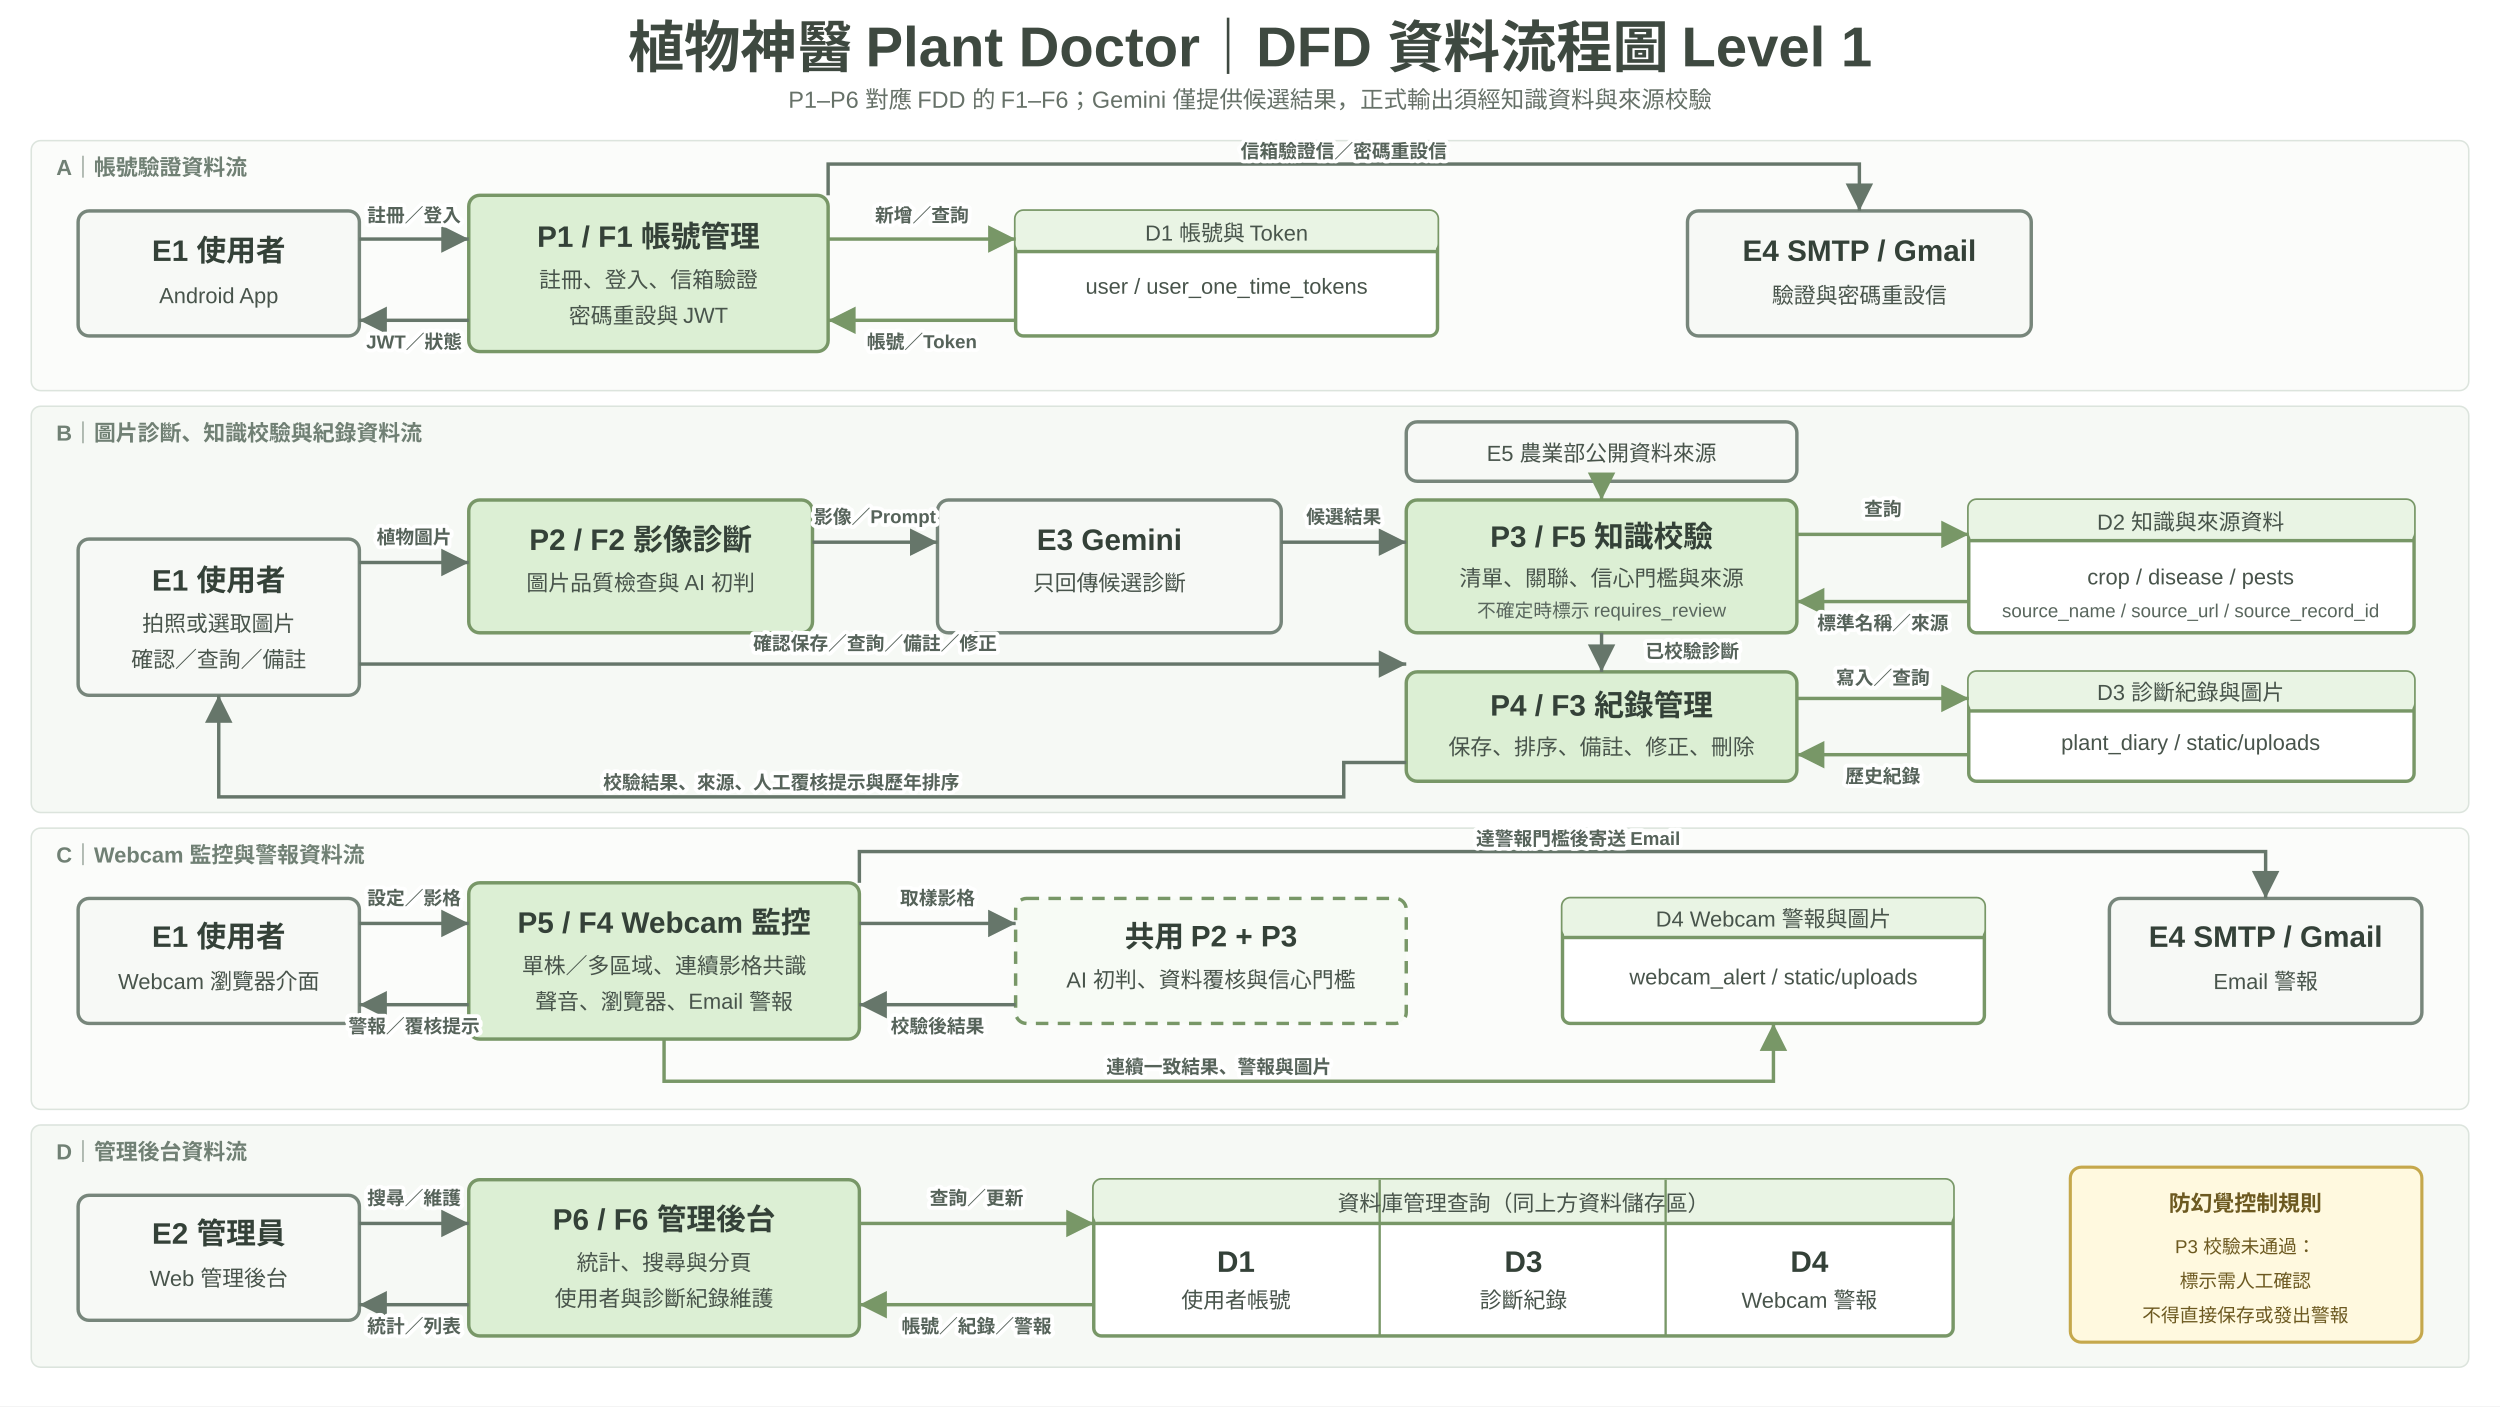
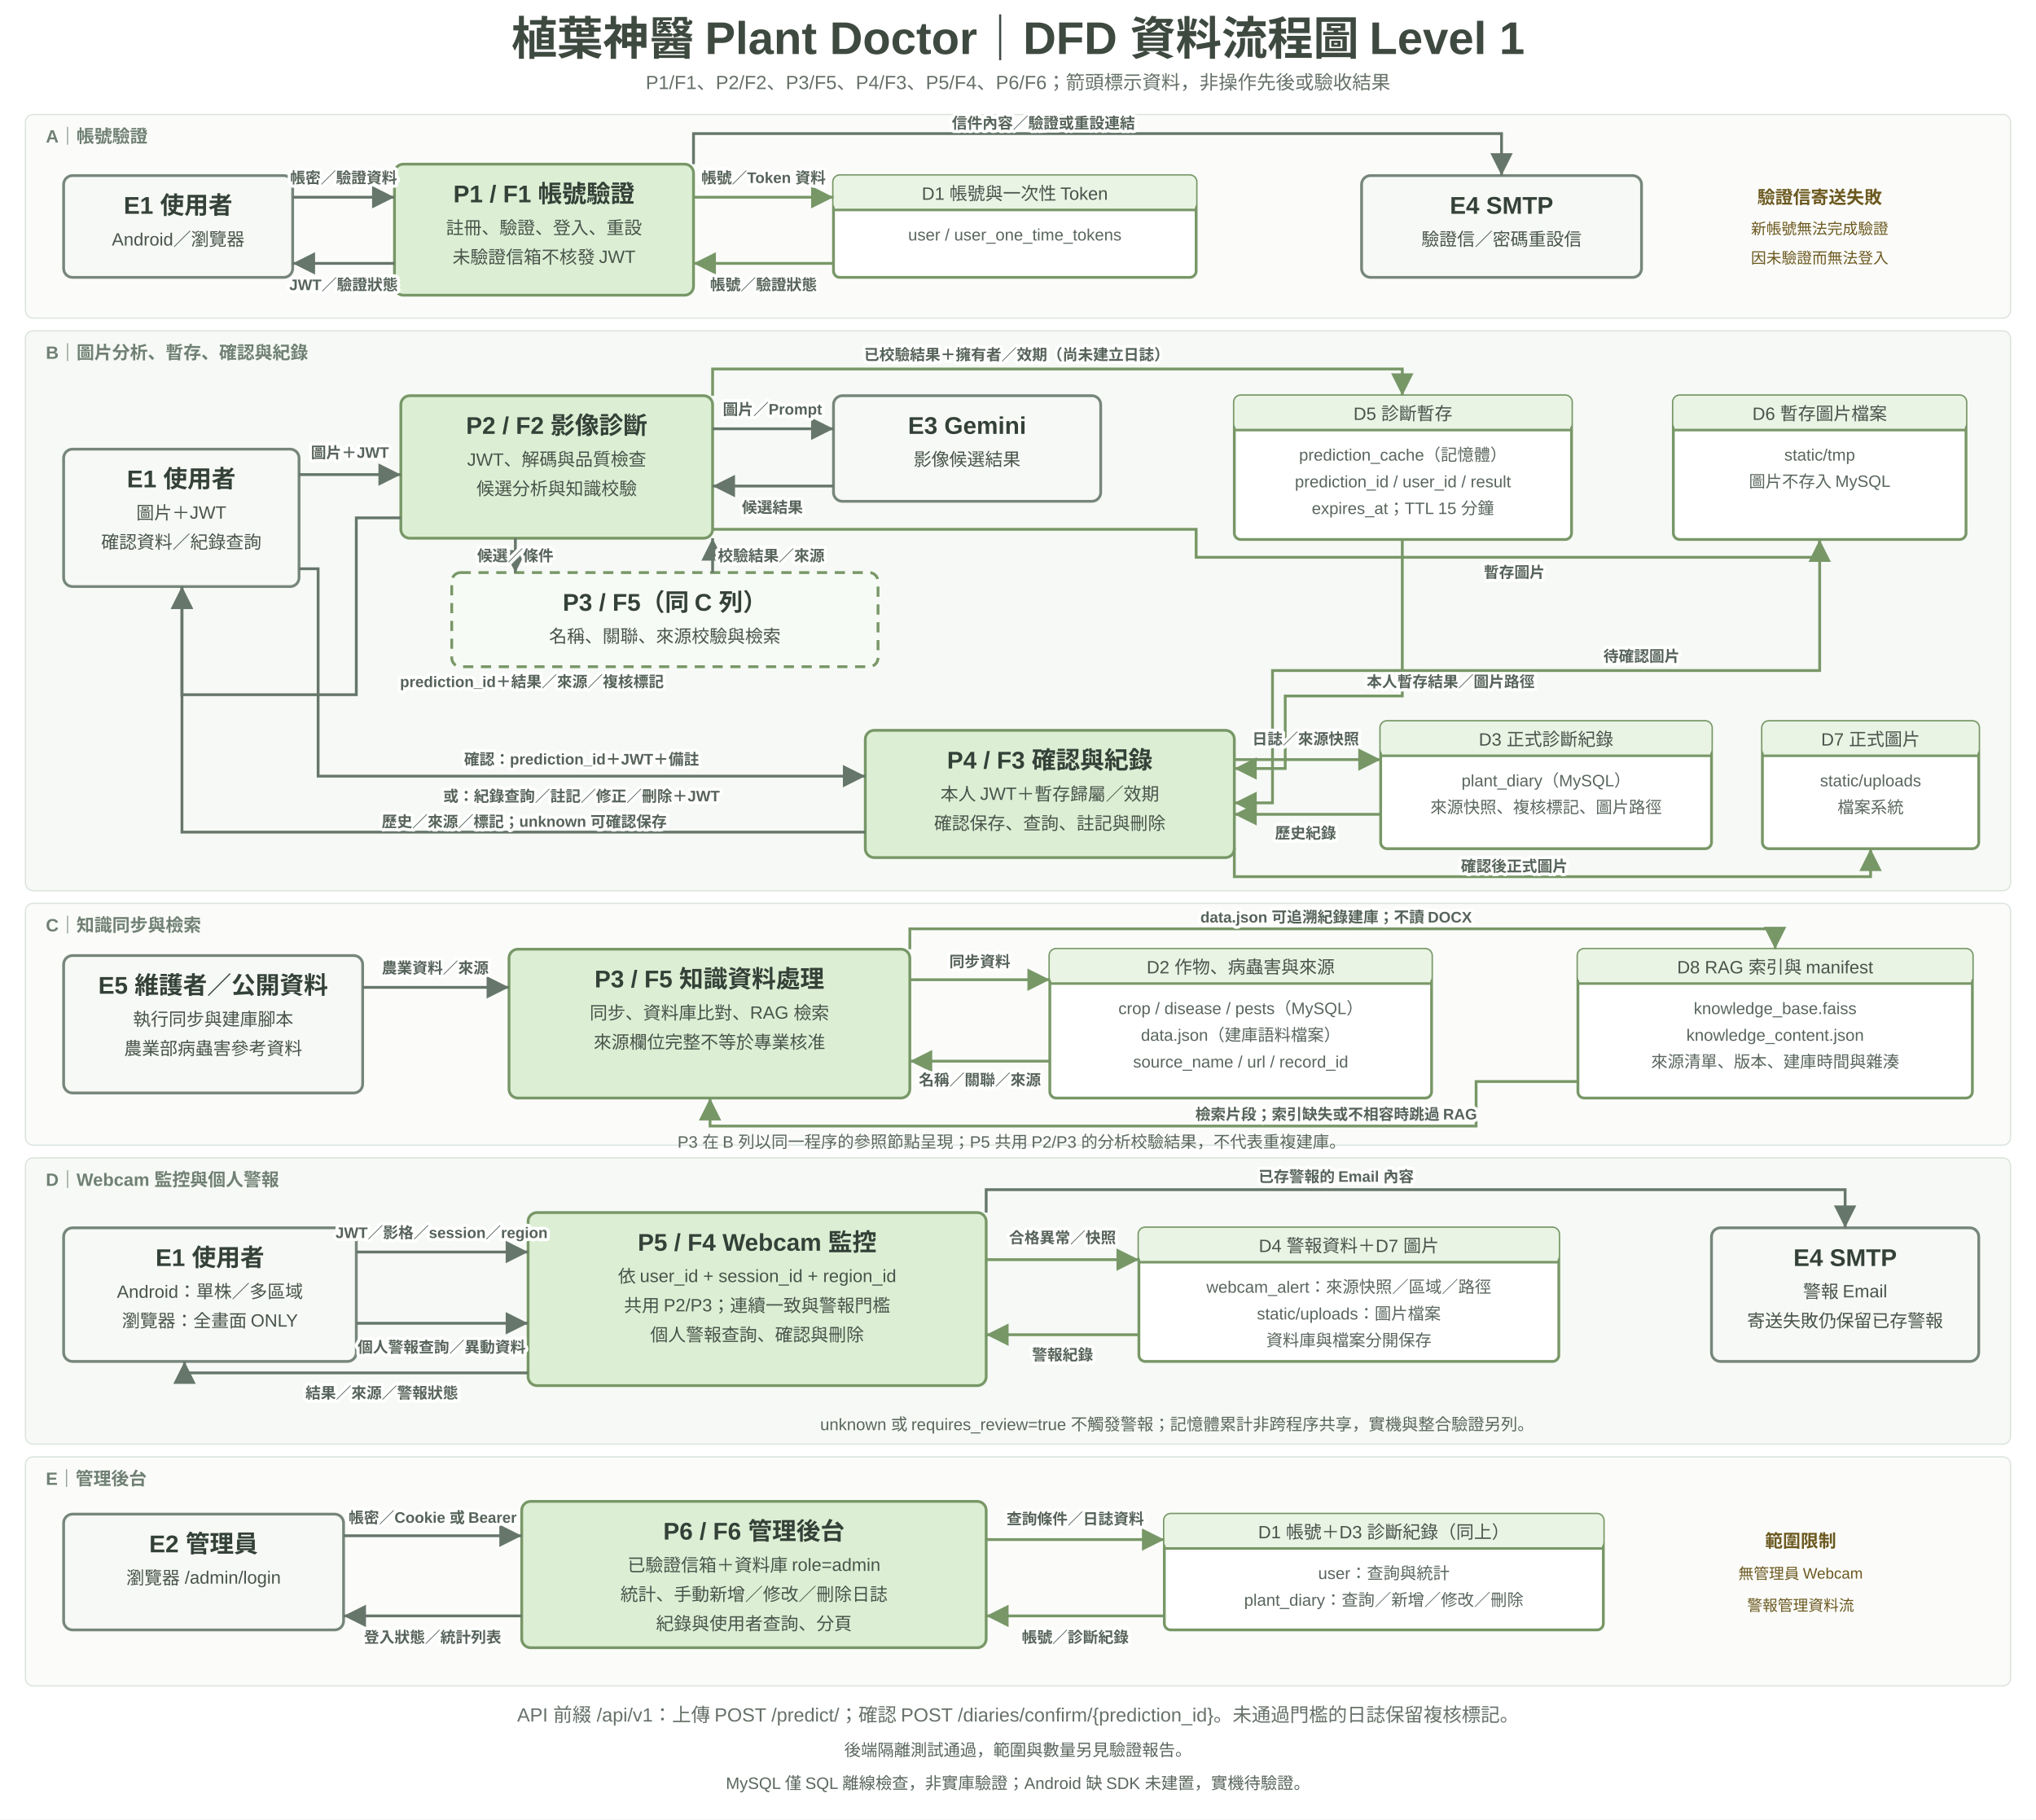
- <svg xmlns="http://www.w3.org/2000/svg" width="1600" height="900" viewBox="0 0 1600 900">
+ <svg xmlns="http://www.w3.org/2000/svg" width="1600" height="1430" viewBox="0 0 1600 1430">
  <defs>
    <style>
      .title { font: 700 36px "Microsoft JhengHei", "Noto Sans TC", Arial, sans-serif; fill: #3e4940; }
      .subtitle { font: 400 15px "Microsoft JhengHei", "Noto Sans TC", Arial, sans-serif; fill: #667168; }
      .lane-title { font: 700 14px "Microsoft JhengHei", "Noto Sans TC", Arial, sans-serif; fill: #708074; }
      .heading { font: 700 19px "Microsoft JhengHei", "Noto Sans TC", Arial, sans-serif; fill: #344138; }
      .body { font: 400 14px "Microsoft JhengHei", "Noto Sans TC", Arial, sans-serif; fill: #48544b; }
      .small { font: 400 12px "Microsoft JhengHei", "Noto Sans TC", Arial, sans-serif; fill: #59665d; }
      .flow-label { font: 600 12px "Microsoft JhengHei", "Noto Sans TC", Arial, sans-serif; fill: #56635a; paint-order: stroke; stroke: #fff; stroke-width: 5px; stroke-linejoin: round; }
      .entity { fill: #f7f9f6; stroke: #77867b; stroke-width: 2.2; }
      .process { fill: #dcefd4; stroke: #789767; stroke-width: 2.2; }
      .store { fill: #fff; stroke: #789767; stroke-width: 2.2; }
      .store-head { fill: #e9f4e4; }
      .reference { fill: #f7fbf5; stroke: #789767; stroke-width: 2.2; stroke-dasharray: 8 6; }
      .lane-a { fill: #fbfcfa; stroke: #dce4dd; stroke-width: 1; }
      .lane-b { fill: #f6f9f5; stroke: #dce4dd; stroke-width: 1; }
      .flow { fill: none; stroke: #66766a; stroke-width: 2.2; marker-end: url(#arrow); }
      .data-flow { fill: none; stroke: #789767; stroke-width: 2.2; marker-end: url(#arrow-green); }
      .note { fill: #fff9df; stroke: #c5a84c; stroke-width: 2; }
      .note-title { font: 700 14px "Microsoft JhengHei", "Noto Sans TC", Arial, sans-serif; fill: #6c5920; }
      .note-text { font: 400 12px "Microsoft JhengHei", "Noto Sans TC", Arial, sans-serif; fill: #6c5920; }
    </style>
    <marker id="arrow" markerWidth="10" markerHeight="10" refX="9" refY="5" orient="auto" markerUnits="strokeWidth">
      <path d="M1,1 L9,5 L1,9 Z" fill="#66766a" />
    </marker>
    <marker id="arrow-green" markerWidth="10" markerHeight="10" refX="9" refY="5" orient="auto" markerUnits="strokeWidth">
      <path d="M1,1 L9,5 L1,9 Z" fill="#789767" />
    </marker>
  </defs>
-   <rect width="1600" height="900" fill="#ffffff" />
-   <text x="800" y="43" text-anchor="middle" class="title">植物神醫 Plant Doctor｜DFD 資料流程圖 Level 1</text>
-   <text x="800" y="69" text-anchor="middle" class="subtitle">P1–P6 對應 FDD 的 F1–F6；Gemini 僅提供候選結果，正式輸出須經知識資料與來源校驗</text>
+   <style>.flow-label {font-size:12px} .small {font-size:13px}</style>
+   <rect width="1600" height="1430" fill="#ffffff" />
+   <text x="800" y="43" text-anchor="middle" class="title">植葉神醫 Plant Doctor｜DFD 資料流程圖 Level 1</text>
+   <text x="800" y="70" text-anchor="middle" class="subtitle">P1/F1、P2/F2、P3/F5、P4/F3、P5/F4、P6/F6；箭頭標示資料，非操作先後或驗收結果</text>
  <rect x="20" y="90" width="1560" height="160" rx="6" class="lane-a" />
-   <rect x="20" y="260" width="1560" height="260" rx="6" class="lane-b" />
-   <rect x="20" y="530" width="1560" height="180" rx="6" class="lane-a" />
-   <rect x="20" y="720" width="1560" height="155" rx="6" class="lane-b" />
-   <text x="36" y="112" class="lane-title">A｜帳號驗證資料流</text>
-   <text x="36" y="282" class="lane-title">B｜圖片診斷、知識校驗與紀錄資料流</text>
-   <text x="36" y="552" class="lane-title">C｜Webcam 監控與警報資料流</text>
-   <text x="36" y="742" class="lane-title">D｜管理後台資料流</text>
-   <g>
-     <rect x="50" y="135" width="180" height="80" rx="7" class="entity" />
-     <text x="140" y="167" text-anchor="middle" class="heading">E1 使用者</text>
-     <text x="140" y="194" text-anchor="middle" class="body">Android App</text>
+   <text x="36" y="112" text-anchor="start" class="lane-title">A｜帳號驗證</text>
+   <rect x="20" y="260" width="1560" height="440" rx="6" class="lane-b" />
+   <text x="36" y="282" text-anchor="start" class="lane-title">B｜圖片分析、暫存、確認與紀錄</text>
+   <rect x="20" y="710" width="1560" height="190" rx="6" class="lane-a" />
+   <text x="36" y="732" text-anchor="start" class="lane-title">C｜知識同步與檢索</text>
+   <rect x="20" y="910" width="1560" height="225" rx="6" class="lane-b" />
+   <text x="36" y="932" text-anchor="start" class="lane-title">D｜Webcam 監控與個人警報</text>
+   <rect x="20" y="1145" width="1560" height="180" rx="6" class="lane-a" />
+   <text x="36" y="1167" text-anchor="start" class="lane-title">E｜管理後台</text>
+   <rect x="50" y="138" width="180" height="80" rx="7" class="entity" />
+   <text x="140" y="168" text-anchor="middle" class="heading">E1 使用者</text>
+   <text x="140" y="193" text-anchor="middle" class="body">Android／瀏覽器</text>
+   <rect x="310" y="129" width="235" height="103" rx="7" class="process" />
+   <text x="427.5" y="159" text-anchor="middle" class="heading">P1 / F1 帳號驗證</text>
+   <text x="427.5" y="184" text-anchor="middle" class="body">註冊、驗證、登入、重設</text>
+   <text x="427.5" y="207" text-anchor="middle" class="body">未驗證信箱不核發 JWT</text>
+   <rect x="655" y="138" width="285" height="80" rx="5" class="store" />
+   <rect x="655" y="138" width="285" height="27" rx="5" class="store-head" />
+   <path d="M655 165 H940" stroke="#789767" stroke-width="2" />
+   <text x="797.5" y="157" text-anchor="middle" class="body">D1 帳號與一次性 Token</text>
+   <text x="797.5" y="189" text-anchor="middle" class="small">user / user_one_time_tokens</text>
+   <rect x="1070" y="138" width="220" height="80" rx="7" class="entity" />
+   <text x="1180" y="168" text-anchor="middle" class="heading">E4 SMTP</text>
+   <text x="1180" y="193" text-anchor="middle" class="body">驗證信／密碼重設信</text>
+   <text x="1430" y="160" text-anchor="middle" class="note-title">驗證信寄送失敗</text>
+   <text x="1430" y="184" text-anchor="middle" class="note-text">新帳號無法完成驗證</text>
+   <text x="1430" y="207" text-anchor="middle" class="note-text">因未驗證而無法登入</text>
+   <path d="M230 155 H310" class="flow" />
+   <text x="270" y="144" text-anchor="middle" class="flow-label">帳密／驗證資料</text>
+   <path d="M310 207 H230" class="flow" />
+   <text x="270" y="228" text-anchor="middle" class="flow-label">JWT／驗證狀態</text>
+   <path d="M545 155 H655" class="data-flow" />
+   <text x="600" y="144" text-anchor="middle" class="flow-label">帳號／Token 資料</text>
+   <path d="M655 207 H545" class="data-flow" />
+   <text x="600" y="228" text-anchor="middle" class="flow-label">帳號／驗證狀態</text>
+   <path d="M545 129 V105 H1180 V138" class="flow" />
+   <text x="820" y="101" text-anchor="middle" class="flow-label">信件內容／驗證或重設連結</text>
+   <rect x="50" y="353" width="185" height="108" rx="7" class="entity" />
+   <text x="142.5" y="383" text-anchor="middle" class="heading">E1 使用者</text>
+   <text x="142.5" y="408" text-anchor="middle" class="body">圖片＋JWT</text>
+   <text x="142.5" y="431" text-anchor="middle" class="body">確認資料／紀錄查詢</text>
+   <rect x="315" y="311" width="245" height="112" rx="7" class="process" />
+   <text x="437.5" y="341" text-anchor="middle" class="heading">P2 / F2 影像診斷</text>
+   <text x="437.5" y="366" text-anchor="middle" class="body">JWT、解碼與品質檢查</text>
+   <text x="437.5" y="389" text-anchor="middle" class="body">候選分析與知識校驗</text>
+   <rect x="655" y="311" width="210" height="83" rx="7" class="entity" />
+   <text x="760" y="341" text-anchor="middle" class="heading">E3 Gemini</text>
+   <text x="760" y="366" text-anchor="middle" class="body">影像候選結果</text>
+   <rect x="970" y="311" width="265" height="113" rx="5" class="store" />
+   <rect x="970" y="311" width="265" height="27" rx="5" class="store-head" />
+   <path d="M970 338 H1235" stroke="#789767" stroke-width="2" />
+   <text x="1102.5" y="330" text-anchor="middle" class="body">D5 診斷暫存</text>
+   <text x="1102.5" y="362" text-anchor="middle" class="small">prediction_cache（記憶體）</text>
+   <text x="1102.5" y="383" text-anchor="middle" class="small">prediction_id / user_id / result</text>
+   <text x="1102.5" y="404" text-anchor="middle" class="small">expires_at；TTL 15 分鐘</text>
+   <rect x="1315" y="311" width="230" height="113" rx="5" class="store" />
+   <rect x="1315" y="311" width="230" height="27" rx="5" class="store-head" />
+   <path d="M1315 338 H1545" stroke="#789767" stroke-width="2" />
+   <text x="1430" y="330" text-anchor="middle" class="body">D6 暫存圖片檔案</text>
+   <text x="1430" y="362" text-anchor="middle" class="small">static/tmp</text>
+   <text x="1430" y="383" text-anchor="middle" class="small">圖片不存入 MySQL</text>
+   <rect x="680" y="574" width="290" height="100" rx="7" class="process" />
+   <text x="825" y="604" text-anchor="middle" class="heading">P4 / F3 確認與紀錄</text>
+   <text x="825" y="629" text-anchor="middle" class="body">本人 JWT＋暫存歸屬／效期</text>
+   <text x="825" y="652" text-anchor="middle" class="body">確認保存、查詢、註記與刪除</text>
+   <rect x="1085" y="567" width="260" height="100" rx="5" class="store" />
+   <rect x="1085" y="567" width="260" height="27" rx="5" class="store-head" />
+   <path d="M1085 594 H1345" stroke="#789767" stroke-width="2" />
+   <text x="1215" y="586" text-anchor="middle" class="body">D3 正式診斷紀錄</text>
+   <text x="1215" y="618" text-anchor="middle" class="small">plant_diary（MySQL）</text>
+   <text x="1215" y="639" text-anchor="middle" class="small">來源快照、複核標記、圖片路徑</text>
+   <rect x="1385" y="567" width="170" height="100" rx="5" class="store" />
+   <rect x="1385" y="567" width="170" height="27" rx="5" class="store-head" />
+   <path d="M1385 594 H1555" stroke="#789767" stroke-width="2" />
+   <text x="1470" y="586" text-anchor="middle" class="body">D7 正式圖片</text>
+   <text x="1470" y="618" text-anchor="middle" class="small">static/uploads</text>
+   <text x="1470" y="639" text-anchor="middle" class="small">檔案系統</text>
+   <rect x="355" y="450" width="335" height="74" rx="7" class="reference" />
+   <text x="522.5" y="480" text-anchor="middle" class="heading">P3 / F5（同 C 列）</text>
+   <text x="522.5" y="505" text-anchor="middle" class="body">名稱、關聯、來源校驗與檢索</text>
+   <path d="M405 423 V450" class="flow" />
+   <text x="405" y="441" text-anchor="middle" class="flow-label">候選／條件</text>
+   <path d="M560 450 V423" class="flow" />
+   <text x="606" y="441" text-anchor="middle" class="flow-label">校驗結果／來源</text>
+   <path d="M235 373 H315" class="flow" />
+   <text x="275" y="360" text-anchor="middle" class="flow-label">圖片＋JWT</text>
+   <path d="M560 337 H655" class="flow" />
+   <text x="607" y="326" text-anchor="middle" class="flow-label">圖片／Prompt</text>
+   <path d="M655 382 H560" class="flow" />
+   <text x="607" y="403" text-anchor="middle" class="flow-label">候選結果</text>
+   <path d="M560 311 V290 H1102 V311" class="data-flow" />
+   <text x="799" y="283" text-anchor="middle" class="flow-label">已校驗結果＋擁有者／效期（尚未建立日誌）</text>
+   <path d="M560 416 H940 V438 H1430 V424" class="data-flow" />
+   <text x="1190" y="454" text-anchor="middle" class="flow-label">暫存圖片</text>
+   <path d="M315 407 H280 V546 H143 V461" class="flow" />
+   <text x="418" y="540" text-anchor="middle" class="flow-label">prediction_id＋結果／來源／複核標記</text>
+   <path d="M235 447 H250 V610 H680" class="flow" />
+   <text x="457" y="601" text-anchor="middle" class="flow-label">確認：prediction_id＋JWT＋備註</text>
+   <text x="457" y="630" text-anchor="middle" class="flow-label">或：紀錄查詢／註記／修正／刪除＋JWT</text>
+   <path d="M1102 424 V547 H1010 V604 H970" class="data-flow" />
+   <text x="1140" y="540" text-anchor="middle" class="flow-label">本人暫存結果／圖片路徑</text>
+   <path d="M1430 424 V527 H1000 V631 H970" class="data-flow" />
+   <text x="1290" y="520" text-anchor="middle" class="flow-label">待確認圖片</text>
+   <path d="M970 597 H1085" class="data-flow" />
+   <text x="1026" y="585" text-anchor="middle" class="flow-label">日誌／來源快照</text>
+   <path d="M1085 640 H970" class="data-flow" />
+   <text x="1026" y="659" text-anchor="middle" class="flow-label">歷史紀錄</text>
+   <path d="M970 666 V689 H1470 V667" class="data-flow" />
+   <text x="1190" y="685" text-anchor="middle" class="flow-label">確認後正式圖片</text>
+   <path d="M680 654 H143 V461" class="flow" />
+   <text x="412" y="650" text-anchor="middle" class="flow-label">歷史／來源／標記；unknown 可確認保存</text>
+   <g transform="translate(0,90)">
+     <rect x="50" y="661" width="235" height="108" rx="7" class="entity" />
+     <text x="167.5" y="691" text-anchor="middle" class="heading">E5 維護者／公開資料</text>
+     <text x="167.5" y="716" text-anchor="middle" class="body">執行同步與建庫腳本</text>
+     <text x="167.5" y="739" text-anchor="middle" class="body">農業部病蟲害參考資料</text>
+     <rect x="400" y="656" width="315" height="117" rx="7" class="process" />
+     <text x="557.5" y="686" text-anchor="middle" class="heading">P3 / F5 知識資料處理</text>
+     <text x="557.5" y="711" text-anchor="middle" class="body">同步、資料庫比對、RAG 檢索</text>
+     <text x="557.5" y="734" text-anchor="middle" class="body">來源欄位完整不等於專業核准</text>
+     <rect x="825" y="656" width="300" height="117" rx="5" class="store" />
+     <rect x="825" y="656" width="300" height="27" rx="5" class="store-head" />
+     <path d="M825 683 H1125" stroke="#789767" stroke-width="2" />
+     <text x="975" y="675" text-anchor="middle" class="body">D2 作物、病蟲害與來源</text>
+     <text x="975" y="707" text-anchor="middle" class="small">crop / disease / pests（MySQL）</text>
+     <text x="975" y="728" text-anchor="middle" class="small">data.json（建庫語料檔案）</text>
+     <text x="975" y="749" text-anchor="middle" class="small">source_name / url / record_id</text>
+     <rect x="1240" y="656" width="310" height="117" rx="5" class="store" />
+     <rect x="1240" y="656" width="310" height="27" rx="5" class="store-head" />
+     <path d="M1240 683 H1550" stroke="#789767" stroke-width="2" />
+     <text x="1395" y="675" text-anchor="middle" class="body">D8 RAG 索引與 manifest</text>
+     <text x="1395" y="707" text-anchor="middle" class="small">knowledge_base.faiss</text>
+     <text x="1395" y="728" text-anchor="middle" class="small">knowledge_content.json</text>
+     <text x="1395" y="749" text-anchor="middle" class="small">來源清單、版本、建庫時間與雜湊</text>
+     <path d="M285 686 H400" class="flow" />
+     <text x="342" y="675" text-anchor="middle" class="flow-label">農業資料／來源</text>
+     <path d="M715 680 H825" class="data-flow" />
+     <text x="770" y="670" text-anchor="middle" class="flow-label">同步資料</text>
+     <path d="M825 744 H715" class="data-flow" />
+     <text x="770" y="763" text-anchor="middle" class="flow-label">名稱／關聯／來源</text>
+     <path d="M715 656 V640 H1395 V656" class="data-flow" />
+     <text x="1050" y="635" text-anchor="middle" class="flow-label">data.json 可追溯紀錄建庫；不讀 DOCX</text>
+     <path d="M1240 760 H1160 V795 H558 V773" class="data-flow" />
+     <text x="1050" y="790" text-anchor="middle" class="flow-label">檢索片段；索引缺失或不相容時跳過 RAG</text>
+     <text x="795" y="812" text-anchor="middle" class="small">P3 在 B 列以同一程序的參照節點呈現；P5 共用 P2/P3 的分析校驗結果，不代表重複建庫。</text>
+     <rect x="50" y="875" width="230" height="105" rx="7" class="entity" />
+     <text x="165" y="905" text-anchor="middle" class="heading">E1 使用者</text>
+     <text x="165" y="930" text-anchor="middle" class="body">Android：單株／多區域</text>
+     <text x="165" y="953" text-anchor="middle" class="body">瀏覽器：全畫面 ONLY</text>
+     <rect x="415" y="863" width="360" height="136" rx="7" class="process" />
+     <text x="595" y="893" text-anchor="middle" class="heading">P5 / F4 Webcam 監控</text>
+     <text x="595" y="918" text-anchor="middle" class="body">依 user_id + session_id + region_id</text>
+     <text x="595" y="941" text-anchor="middle" class="body">共用 P2/P3；連續一致與警報門檻</text>
+     <text x="595" y="964" text-anchor="middle" class="body">個人警報查詢、確認與刪除</text>
+     <rect x="895" y="875" width="330" height="105" rx="5" class="store" />
+     <rect x="895" y="875" width="330" height="27" rx="5" class="store-head" />
+     <path d="M895 902 H1225" stroke="#789767" stroke-width="2" />
+     <text x="1060" y="894" text-anchor="middle" class="body">D4 警報資料＋D7 圖片</text>
+     <text x="1060" y="926" text-anchor="middle" class="small">webcam_alert：來源快照／區域／路徑</text>
+     <text x="1060" y="947" text-anchor="middle" class="small">static/uploads：圖片檔案</text>
+     <text x="1060" y="968" text-anchor="middle" class="small">資料庫與檔案分開保存</text>
+     <rect x="1345" y="875" width="210" height="105" rx="7" class="entity" />
+     <text x="1450" y="905" text-anchor="middle" class="heading">E4 SMTP</text>
+     <text x="1450" y="930" text-anchor="middle" class="body">警報 Email</text>
+     <text x="1450" y="953" text-anchor="middle" class="body">寄送失敗仍保留已存警報</text>
+     <path d="M280 894 H415" class="flow" />
+     <text x="347" y="883" text-anchor="middle" class="flow-label">JWT／影格／session／region</text>
+     <path d="M280 950 H415" class="flow" />
+     <text x="347" y="973" text-anchor="middle" class="flow-label">個人警報查詢／異動資料</text>
+     <path d="M415 989 H145 V980" class="flow" />
+     <text x="300" y="1009" text-anchor="middle" class="flow-label">結果／來源／警報狀態</text>
+     <path d="M775 900 H895" class="data-flow" />
+     <text x="835" y="887" text-anchor="middle" class="flow-label">合格異常／快照</text>
+     <path d="M895 959 H775" class="data-flow" />
+     <text x="835" y="979" text-anchor="middle" class="flow-label">警報紀錄</text>
+     <path d="M775 863 V845 H1450 V875" class="flow" />
+     <text x="1050" y="839" text-anchor="middle" class="flow-label">已存警報的 Email 內容</text>
+     <text x="925" y="1034" text-anchor="middle" class="small">unknown 或 requires_review=true 不觸發警報；記憶體累計非跨程序共享，實機與整合驗證另列。</text>
+     <rect x="50" y="1100" width="220" height="91" rx="7" class="entity" />
+     <text x="160" y="1130" text-anchor="middle" class="heading">E2 管理員</text>
+     <text x="160" y="1155" text-anchor="middle" class="body">瀏覽器 /admin/login</text>
+     <rect x="410" y="1090" width="365" height="115" rx="7" class="process" />
+     <text x="592.5" y="1120" text-anchor="middle" class="heading">P6 / F6 管理後台</text>
+     <text x="592.5" y="1145" text-anchor="middle" class="body">已驗證信箱＋資料庫 role=admin</text>
+     <text x="592.5" y="1168" text-anchor="middle" class="body">統計、手動新增／修改／刪除日誌</text>
+     <text x="592.5" y="1191" text-anchor="middle" class="body">紀錄與使用者查詢、分頁</text>
+     <rect x="915" y="1100" width="345" height="91" rx="5" class="store" />
+     <rect x="915" y="1100" width="345" height="27" rx="5" class="store-head" />
+     <path d="M915 1127 H1260" stroke="#789767" stroke-width="2" />
+     <text x="1087.5" y="1119" text-anchor="middle" class="body">D1 帳號＋D3 診斷紀錄（同上）</text>
+     <text x="1087.5" y="1151" text-anchor="middle" class="small">user：查詢與統計</text>
+     <text x="1087.5" y="1172" text-anchor="middle" class="small">plant_diary：查詢／新增／修改／刪除</text>
+     <text x="1415" y="1126" text-anchor="middle" class="note-title">範圍限制</text>
+     <text x="1415" y="1151" text-anchor="middle" class="note-text">無管理員 Webcam</text>
+     <text x="1415" y="1176" text-anchor="middle" class="note-text">警報管理資料流</text>
+     <path d="M270 1117 H410" class="flow" />
+     <text x="340" y="1107" text-anchor="middle" class="flow-label">帳密／Cookie 或 Bearer</text>
+     <path d="M410 1180 H270" class="flow" />
+     <text x="340" y="1201" text-anchor="middle" class="flow-label">登入狀態／統計列表</text>
+     <path d="M775 1120 H915" class="data-flow" />
+     <text x="845" y="1108" text-anchor="middle" class="flow-label">查詢條件／日誌資料</text>
+     <path d="M915 1180 H775" class="data-flow" />
+     <text x="845" y="1201" text-anchor="middle" class="flow-label">帳號／診斷紀錄</text>
+     <text x="800" y="1263" text-anchor="middle" class="subtitle">API 前綴 /api/v1：上傳 POST /predict/；確認 POST /diaries/confirm/{prediction_id}。未通過門檻的日誌保留複核標記。</text>
+     <text x="800" y="1290" text-anchor="middle" class="small">後端隔離測試通過，範圍與數量另見驗證報告。</text>
+     <text x="800" y="1316" text-anchor="middle" class="small">MySQL 僅 SQL 離線檢查，非實庫驗證；Android 缺 SDK 未建置，實機待驗證。</text>
  </g>
-   <g>
-     <rect x="300" y="125" width="230" height="100" rx="7" class="process" />
-     <text x="415" y="158" text-anchor="middle" class="heading">P1 / F1 帳號管理</text>
-     <text x="415" y="184" text-anchor="middle" class="body">註冊、登入、信箱驗證</text>
-     <text x="415" y="207" text-anchor="middle" class="body">密碼重設與 JWT</text>
-   </g>
-   <g>
-     <rect x="650" y="135" width="270" height="80" rx="5" class="store" />
-     <rect x="650" y="135" width="270" height="26" rx="5" class="store-head" />
-     <line x1="650" y1="161" x2="920" y2="161" stroke="#789767" stroke-width="2.2" />
-     <text x="785" y="154" text-anchor="middle" class="body">D1 帳號與 Token</text>
-     <text x="785" y="188" text-anchor="middle" class="body">user / user_one_time_tokens</text>
-   </g>
-   <g>
-     <rect x="1080" y="135" width="220" height="80" rx="7" class="entity" />
-     <text x="1190" y="167" text-anchor="middle" class="heading">E4 SMTP / Gmail</text>
-     <text x="1190" y="194" text-anchor="middle" class="body">驗證與密碼重設信</text>
-   </g>
-   <path d="M230 153 H300" class="flow" />
-   <text x="265" y="142" text-anchor="middle" class="flow-label">註冊／登入</text>
-   <path d="M300 205 H230" class="flow" />
-   <text x="265" y="223" text-anchor="middle" class="flow-label">JWT／狀態</text>
-   <path d="M530 153 H650" class="data-flow" />
-   <text x="590" y="142" text-anchor="middle" class="flow-label">新增／查詢</text>
-   <path d="M650 205 H530" class="data-flow" />
-   <text x="590" y="223" text-anchor="middle" class="flow-label">帳號／Token</text>
-   <path d="M530 125 V105 H1190 V135" class="flow" />
-   <text x="860" y="101" text-anchor="middle" class="flow-label">信箱驗證信／密碼重設信</text>
-   <g>
-     <rect x="50" y="345" width="180" height="100" rx="7" class="entity" />
-     <text x="140" y="378" text-anchor="middle" class="heading">E1 使用者</text>
-     <text x="140" y="404" text-anchor="middle" class="body">拍照或選取圖片</text>
-     <text x="140" y="427" text-anchor="middle" class="body">確認／查詢／備註</text>
-   </g>
-   <g>
-     <rect x="300" y="320" width="220" height="85" rx="7" class="process" />
-     <text x="410" y="352" text-anchor="middle" class="heading">P2 / F2 影像診斷</text>
-     <text x="410" y="378" text-anchor="middle" class="body">圖片品質檢查與 AI 初判</text>
-   </g>
-   <g>
-     <rect x="600" y="320" width="220" height="85" rx="7" class="entity" />
-     <text x="710" y="352" text-anchor="middle" class="heading">E3 Gemini</text>
-     <text x="710" y="378" text-anchor="middle" class="body">只回傳候選診斷</text>
-   </g>
-   <g>
-     <rect x="900" y="320" width="250" height="85" rx="7" class="process" />
-     <text x="1025" y="350" text-anchor="middle" class="heading">P3 / F5 知識校驗</text>
-     <text x="1025" y="375" text-anchor="middle" class="body">清單、關聯、信心門檻與來源</text>
-     <text x="1025" y="395" text-anchor="middle" class="small">不確定時標示 requires_review</text>
-   </g>
-   <g>
-     <rect x="1260" y="320" width="285" height="85" rx="5" class="store" />
-     <rect x="1260" y="320" width="285" height="26" rx="5" class="store-head" />
-     <line x1="1260" y1="346" x2="1545" y2="346" stroke="#789767" stroke-width="2.2" />
-     <text x="1402" y="339" text-anchor="middle" class="body">D2 知識與來源資料</text>
-     <text x="1402" y="374" text-anchor="middle" class="body">crop / disease / pests</text>
-     <text x="1402" y="395" text-anchor="middle" class="small">source_name / source_url / source_record_id</text>
-   </g>
-   <g>
-     <rect x="900" y="270" width="250" height="38" rx="7" class="entity" />
-     <text x="1025" y="295" text-anchor="middle" class="body">E5 農業部公開資料來源</text>
-   </g>
-   <g>
-     <rect x="900" y="430" width="250" height="70" rx="7" class="process" />
-     <text x="1025" y="458" text-anchor="middle" class="heading">P4 / F3 紀錄管理</text>
-     <text x="1025" y="483" text-anchor="middle" class="body">保存、排序、備註、修正、刪除</text>
-   </g>
-   <g>
-     <rect x="1260" y="430" width="285" height="70" rx="5" class="store" />
-     <rect x="1260" y="430" width="285" height="25" rx="5" class="store-head" />
-     <line x1="1260" y1="455" x2="1545" y2="455" stroke="#789767" stroke-width="2.2" />
-     <text x="1402" y="448" text-anchor="middle" class="body">D3 診斷紀錄與圖片</text>
-     <text x="1402" y="480" text-anchor="middle" class="body">plant_diary / static/uploads</text>
-   </g>
-   <path d="M230 360 H300" class="flow" />
-   <text x="265" y="348" text-anchor="middle" class="flow-label">植物圖片</text>
-   <path d="M520 347 H600" class="flow" />
-   <text x="560" y="335" text-anchor="middle" class="flow-label">影像／Prompt</text>
-   <path d="M820 347 H900" class="flow" />
-   <text x="860" y="335" text-anchor="middle" class="flow-label">候選結果</text>
-   <path d="M1150 342 H1260" class="data-flow" />
-   <text x="1205" y="330" text-anchor="middle" class="flow-label">查詢</text>
-   <path d="M1260 385 H1150" class="data-flow" />
-   <text x="1205" y="403" text-anchor="middle" class="flow-label">標準名稱／來源</text>
-   <path d="M1025 308 V320" class="data-flow" />
-   <path d="M1025 405 V430" class="flow" />
-   <text x="1083" y="421" text-anchor="middle" class="flow-label">已校驗診斷</text>
-   <path d="M230 425 H900" class="flow" />
-   <text x="560" y="416" text-anchor="middle" class="flow-label">確認保存／查詢／備註／修正</text>
-   <path d="M1150 447 H1260" class="data-flow" />
-   <text x="1205" y="438" text-anchor="middle" class="flow-label">寫入／查詢</text>
-   <path d="M1260 483 H1150" class="data-flow" />
-   <text x="1205" y="501" text-anchor="middle" class="flow-label">歷史紀錄</text>
-   <path d="M900 488 H860 V510 H140 V445" class="flow" />
-   <text x="500" y="505" text-anchor="middle" class="flow-label">校驗結果、來源、人工覆核提示與歷年排序</text>
-   <g>
-     <rect x="50" y="575" width="180" height="80" rx="7" class="entity" />
-     <text x="140" y="606" text-anchor="middle" class="heading">E1 使用者</text>
-     <text x="140" y="633" text-anchor="middle" class="body">Webcam 瀏覽器介面</text>
-   </g>
-   <g>
-     <rect x="300" y="565" width="250" height="100" rx="7" class="process" />
-     <text x="425" y="597" text-anchor="middle" class="heading">P5 / F4 Webcam 監控</text>
-     <text x="425" y="623" text-anchor="middle" class="body">單株／多區域、連續影格共識</text>
-     <text x="425" y="646" text-anchor="middle" class="body">聲音、瀏覽器、Email 警報</text>
-   </g>
-   <g>
-     <rect x="650" y="575" width="250" height="80" rx="7" class="reference" />
-     <text x="775" y="606" text-anchor="middle" class="heading">共用 P2 + P3</text>
-     <text x="775" y="632" text-anchor="middle" class="body">AI 初判、資料覆核與信心門檻</text>
-   </g>
-   <g>
-     <rect x="1000" y="575" width="270" height="80" rx="5" class="store" />
-     <rect x="1000" y="575" width="270" height="25" rx="5" class="store-head" />
-     <line x1="1000" y1="600" x2="1270" y2="600" stroke="#789767" stroke-width="2.2" />
-     <text x="1135" y="593" text-anchor="middle" class="body">D4 Webcam 警報與圖片</text>
-     <text x="1135" y="630" text-anchor="middle" class="body">webcam_alert / static/uploads</text>
-   </g>
-   <g>
-     <rect x="1350" y="575" width="200" height="80" rx="7" class="entity" />
-     <text x="1450" y="606" text-anchor="middle" class="heading">E4 SMTP / Gmail</text>
-     <text x="1450" y="633" text-anchor="middle" class="body">Email 警報</text>
-   </g>
-   <path d="M230 591 H300" class="flow" />
-   <text x="265" y="579" text-anchor="middle" class="flow-label">設定／影格</text>
-   <path d="M300 643 H230" class="flow" />
-   <text x="265" y="661" text-anchor="middle" class="flow-label">警報／覆核提示</text>
-   <path d="M550 591 H650" class="flow" />
-   <text x="600" y="579" text-anchor="middle" class="flow-label">取樣影格</text>
-   <path d="M650 643 H550" class="flow" />
-   <text x="600" y="661" text-anchor="middle" class="flow-label">校驗後結果</text>
-   <path d="M425 665 V692 H1135 V655" class="data-flow" />
-   <text x="780" y="687" text-anchor="middle" class="flow-label">連續一致結果、警報與圖片</text>
-   <path d="M550 565 V545 H1450 V575" class="flow" />
-   <text x="1010" y="541" text-anchor="middle" class="flow-label">達警報門檻後寄送 Email</text>
-   <g>
-     <rect x="50" y="765" width="180" height="80" rx="7" class="entity" />
-     <text x="140" y="796" text-anchor="middle" class="heading">E2 管理員</text>
-     <text x="140" y="823" text-anchor="middle" class="body">Web 管理後台</text>
-   </g>
-   <g>
-     <rect x="300" y="755" width="250" height="100" rx="7" class="process" />
-     <text x="425" y="787" text-anchor="middle" class="heading">P6 / F6 管理後台</text>
-     <text x="425" y="813" text-anchor="middle" class="body">統計、搜尋與分頁</text>
-     <text x="425" y="836" text-anchor="middle" class="body">使用者與診斷紀錄維護</text>
-   </g>
-   <g>
-     <rect x="700" y="755" width="550" height="100" rx="5" class="store" />
-     <rect x="700" y="755" width="550" height="28" rx="5" class="store-head" />
-     <line x1="700" y1="783" x2="1250" y2="783" stroke="#789767" stroke-width="2.2" />
-     <line x1="883" y1="755" x2="883" y2="855" stroke="#789767" stroke-width="1.5" />
-     <line x1="1066" y1="755" x2="1066" y2="855" stroke="#789767" stroke-width="1.5" />
-     <text x="975" y="775" text-anchor="middle" class="body">資料庫管理查詢（同上方資料儲存區）</text>
-     <text x="791" y="814" text-anchor="middle" class="heading">D1</text>
-     <text x="791" y="837" text-anchor="middle" class="body">使用者帳號</text>
-     <text x="975" y="814" text-anchor="middle" class="heading">D3</text>
-     <text x="975" y="837" text-anchor="middle" class="body">診斷紀錄</text>
-     <text x="1158" y="814" text-anchor="middle" class="heading">D4</text>
-     <text x="1158" y="837" text-anchor="middle" class="body">Webcam 警報</text>
-   </g>
-   <g>
-     <rect x="1325" y="747" width="225" height="112" rx="7" class="note" />
-     <text x="1437" y="775" text-anchor="middle" class="note-title">防幻覺控制規則</text>
-     <text x="1437" y="802" text-anchor="middle" class="note-text">P3 校驗未通過：</text>
-     <text x="1437" y="824" text-anchor="middle" class="note-text">標示需人工確認</text>
-     <text x="1437" y="846" text-anchor="middle" class="note-text">不得直接保存或發出警報</text>
-   </g>
-   <path d="M230 783 H300" class="flow" />
-   <text x="265" y="771" text-anchor="middle" class="flow-label">搜尋／維護</text>
-   <path d="M300 835 H230" class="flow" />
-   <text x="265" y="853" text-anchor="middle" class="flow-label">統計／列表</text>
-   <path d="M550 783 H700" class="data-flow" />
-   <text x="625" y="771" text-anchor="middle" class="flow-label">查詢／更新</text>
-   <path d="M700 835 H550" class="data-flow" />
-   <text x="625" y="853" text-anchor="middle" class="flow-label">帳號／紀錄／警報</text>
</svg>
